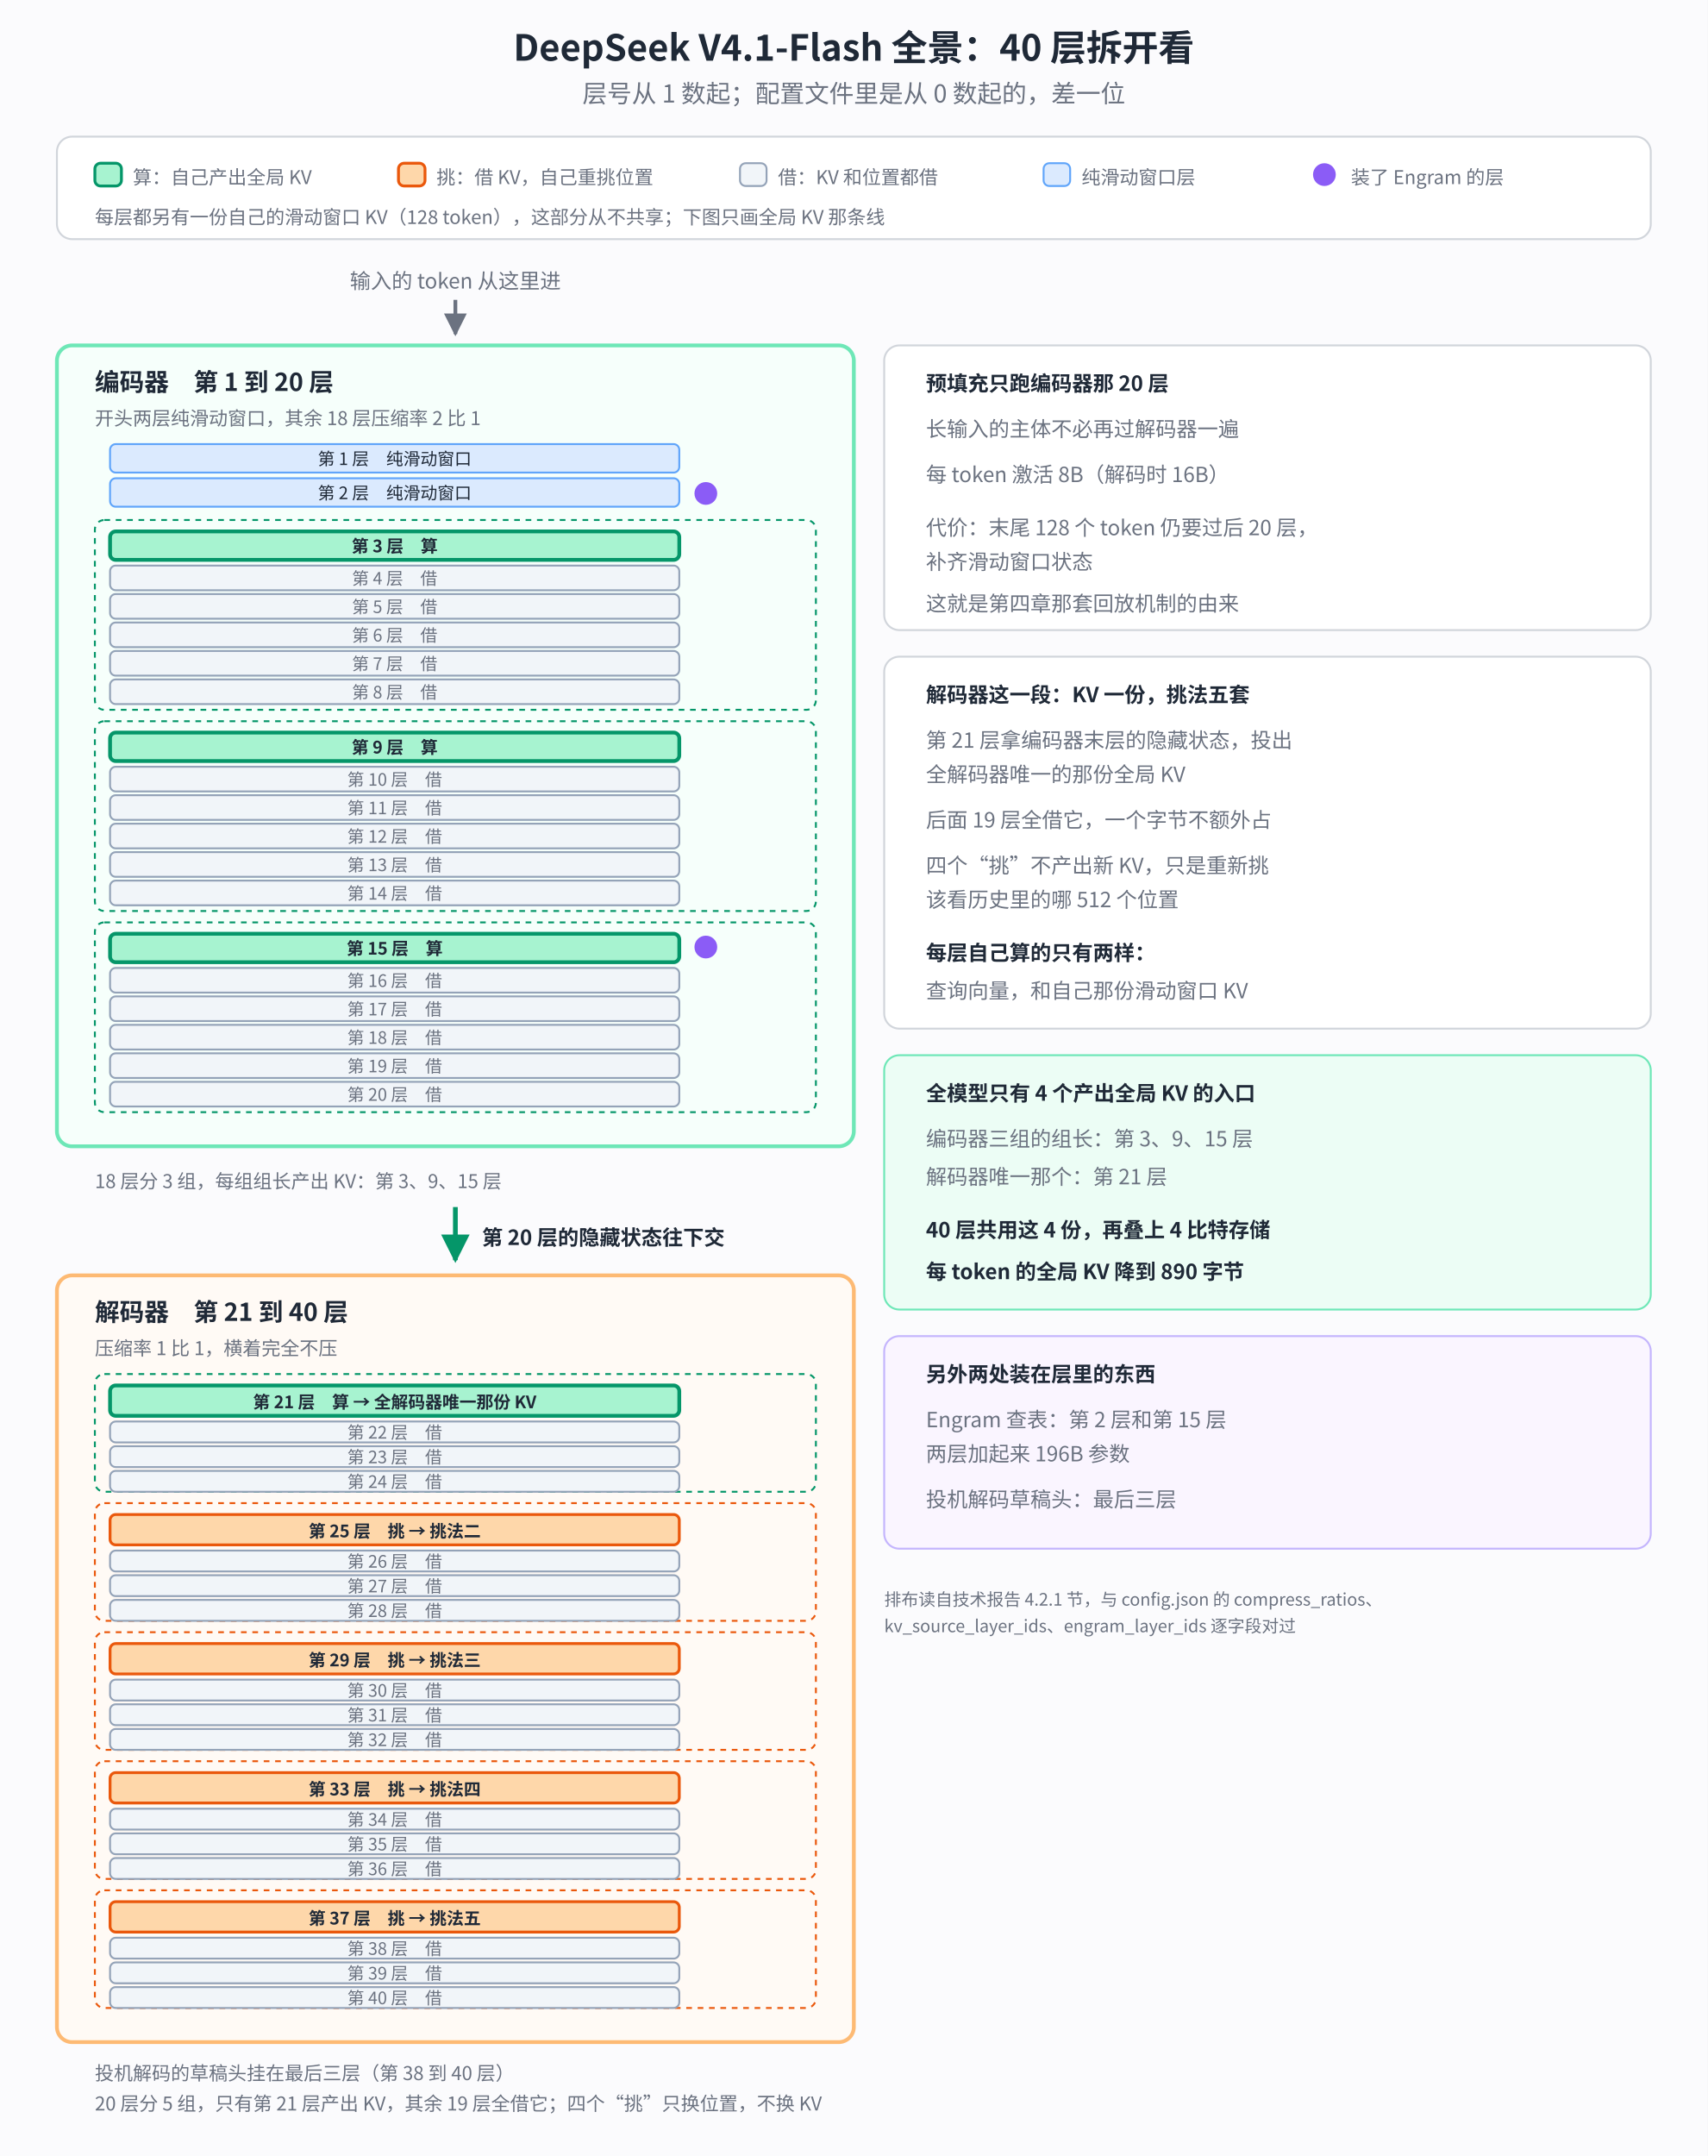
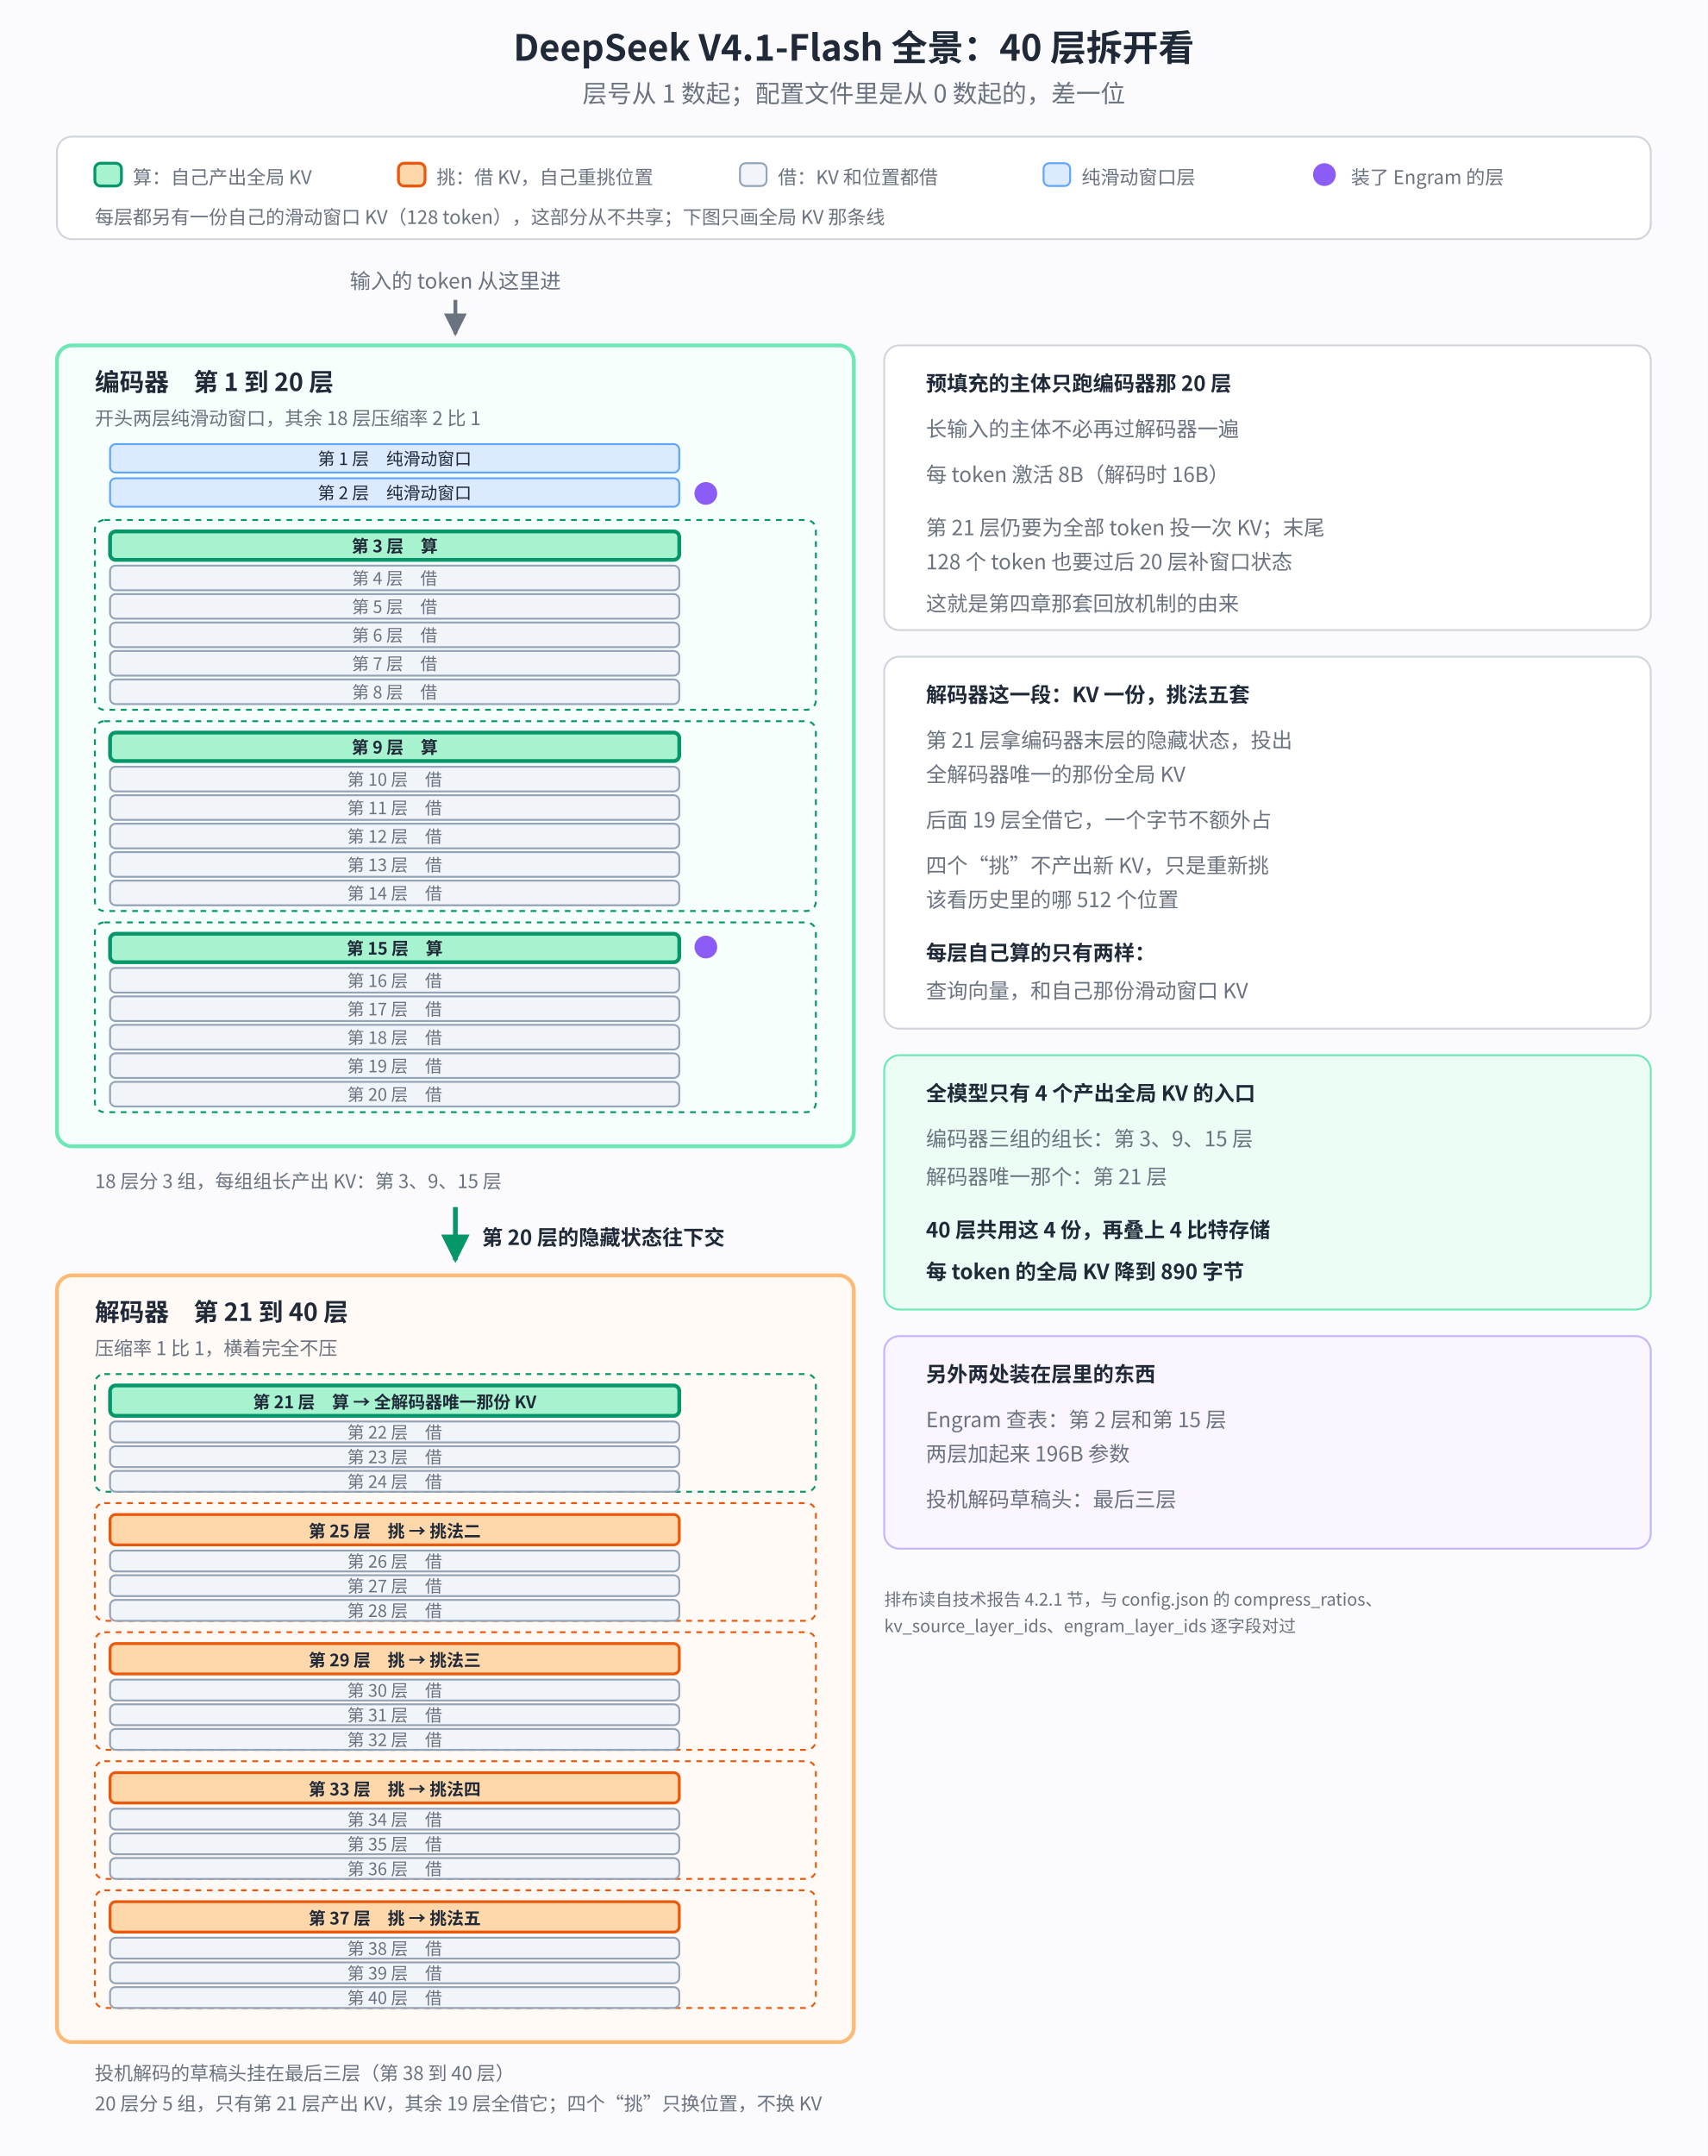
<svg xmlns="http://www.w3.org/2000/svg" viewBox="0 0 900 1136">
  <style>
    text { font-family: 'Noto Sans CJK SC', 'WenQuanYi Micro Hei', sans-serif; }
    .t { fill: #1f2937; }
    .dim { fill: #6b7280; }
    .lbl { font-size: 13px; }
    .sm { font-size: 11px; }
    .xs { font-size: 10px; }
    .tiny { font-size: 9px; }
  </style>
  <rect width="900" height="1136" fill="#fbfbfd" />
  <text x="450" y="32" text-anchor="middle" class="t" font-size="19" font-weight="bold">DeepSeek V4.1-Flash 全景：40 层拆开看</text>
  <text x="450" y="54" text-anchor="middle" class="dim lbl">层号从 1 数起；配置文件里是从 0 数起的，差一位</text>
  <rect x="30" y="72" width="840" height="54" rx="8" fill="#ffffff" stroke="#d1d5db" />
  <g transform="translate(50 86)">
    <rect x="0" y="0" width="14" height="12" rx="3" fill="#a7f3d0" stroke="#059669" stroke-width="1.5" />
    <text x="20" y="11" class="dim xs">算：自己产出全局 KV</text>
    <rect x="160" y="0" width="14" height="12" rx="3" fill="#fed7aa" stroke="#ea580c" stroke-width="1.5" />
    <text x="180" y="11" class="dim xs">挑：借 KV，自己重挑位置</text>
    <rect x="340" y="0" width="14" height="12" rx="3" fill="#f1f5f9" stroke="#94a3b8" />
    <text x="360" y="11" class="dim xs">借：KV 和位置都借</text>
    <rect x="500" y="0" width="14" height="12" rx="3" fill="#dbeafe" stroke="#60a5fa" />
    <text x="520" y="11" class="dim xs">纯滑动窗口层</text>
    <circle cx="648" cy="6" r="6" fill="#8b5cf6" />
    <text x="662" y="11" class="dim xs">装了 Engram 的层</text>
  </g>
  <text x="50" y="118" class="dim xs">每层都另有一份自己的滑动窗口 KV（128 token），这部分从不共享；下图只画全局 KV 那条线</text>
  <text x="240" y="152" text-anchor="middle" class="dim sm">输入的 token 从这里进</text>
  <path d="M240 158 V176" stroke="#6b7280" stroke-width="2" fill="none" marker-end="url(#ar2)" />
  <rect x="30" y="182" width="420" height="422" rx="8" fill="#f6fffb" stroke="#6ee7b7" stroke-width="2" />
  <text x="50" y="206" class="t lbl" font-weight="bold">编码器　第 1 到 20 层</text>
  <text x="50" y="224" class="dim xs">开头两层纯滑动窗口，其余 18 层压缩率 2 比 1</text>
  <g transform="translate(50 234)">
    <rect x="8" y="0" width="300" height="15" rx="3" fill="#dbeafe" stroke="#60a5fa" />
    <text x="158" y="11" text-anchor="middle" class="t tiny">第 1 层　纯滑动窗口</text>
    <rect x="8" y="18" width="300" height="15" rx="3" fill="#dbeafe" stroke="#60a5fa" />
    <text x="158" y="29" text-anchor="middle" class="t tiny">第 2 层　纯滑动窗口</text>
    <circle cx="322" cy="26" r="6" fill="#8b5cf6" />
    <rect x="0" y="40" width="380" height="100" rx="5" fill="none" stroke="#059669" stroke-dasharray="3 3" />
    <rect x="8" y="46" width="300" height="15" rx="3" fill="#a7f3d0" stroke="#059669" stroke-width="2" />
    <text x="158" y="57" text-anchor="middle" class="t tiny" font-weight="bold">第 3 层　算</text>
    <rect x="8" y="64" width="300" height="13" rx="3" fill="#f1f5f9" stroke="#94a3b8" />
    <text x="158" y="74" text-anchor="middle" class="dim tiny">第 4 层　借</text>
    <rect x="8" y="79" width="300" height="13" rx="3" fill="#f1f5f9" stroke="#94a3b8" />
    <text x="158" y="89" text-anchor="middle" class="dim tiny">第 5 层　借</text>
    <rect x="8" y="94" width="300" height="13" rx="3" fill="#f1f5f9" stroke="#94a3b8" />
    <text x="158" y="104" text-anchor="middle" class="dim tiny">第 6 层　借</text>
    <rect x="8" y="109" width="300" height="13" rx="3" fill="#f1f5f9" stroke="#94a3b8" />
    <text x="158" y="119" text-anchor="middle" class="dim tiny">第 7 层　借</text>
    <rect x="8" y="124" width="300" height="13" rx="3" fill="#f1f5f9" stroke="#94a3b8" />
    <text x="158" y="134" text-anchor="middle" class="dim tiny">第 8 层　借</text>
    <rect x="0" y="146" width="380" height="100" rx="5" fill="none" stroke="#059669" stroke-dasharray="3 3" />
    <rect x="8" y="152" width="300" height="15" rx="3" fill="#a7f3d0" stroke="#059669" stroke-width="2" />
    <text x="158" y="163" text-anchor="middle" class="t tiny" font-weight="bold">第 9 层　算</text>
    <rect x="8" y="170" width="300" height="13" rx="3" fill="#f1f5f9" stroke="#94a3b8" />
    <text x="158" y="180" text-anchor="middle" class="dim tiny">第 10 层　借</text>
    <rect x="8" y="185" width="300" height="13" rx="3" fill="#f1f5f9" stroke="#94a3b8" />
    <text x="158" y="195" text-anchor="middle" class="dim tiny">第 11 层　借</text>
    <rect x="8" y="200" width="300" height="13" rx="3" fill="#f1f5f9" stroke="#94a3b8" />
    <text x="158" y="210" text-anchor="middle" class="dim tiny">第 12 层　借</text>
    <rect x="8" y="215" width="300" height="13" rx="3" fill="#f1f5f9" stroke="#94a3b8" />
    <text x="158" y="225" text-anchor="middle" class="dim tiny">第 13 层　借</text>
    <rect x="8" y="230" width="300" height="13" rx="3" fill="#f1f5f9" stroke="#94a3b8" />
    <text x="158" y="240" text-anchor="middle" class="dim tiny">第 14 层　借</text>
    <rect x="0" y="252" width="380" height="100" rx="5" fill="none" stroke="#059669" stroke-dasharray="3 3" />
    <rect x="8" y="258" width="300" height="15" rx="3" fill="#a7f3d0" stroke="#059669" stroke-width="2" />
    <text x="158" y="269" text-anchor="middle" class="t tiny" font-weight="bold">第 15 层　算</text>
    <circle cx="322" cy="265" r="6" fill="#8b5cf6" />
    <rect x="8" y="276" width="300" height="13" rx="3" fill="#f1f5f9" stroke="#94a3b8" />
    <text x="158" y="286" text-anchor="middle" class="dim tiny">第 16 层　借</text>
    <rect x="8" y="291" width="300" height="13" rx="3" fill="#f1f5f9" stroke="#94a3b8" />
    <text x="158" y="301" text-anchor="middle" class="dim tiny">第 17 层　借</text>
    <rect x="8" y="306" width="300" height="13" rx="3" fill="#f1f5f9" stroke="#94a3b8" />
    <text x="158" y="316" text-anchor="middle" class="dim tiny">第 18 层　借</text>
    <rect x="8" y="321" width="300" height="13" rx="3" fill="#f1f5f9" stroke="#94a3b8" />
    <text x="158" y="331" text-anchor="middle" class="dim tiny">第 19 层　借</text>
    <rect x="8" y="336" width="300" height="13" rx="3" fill="#f1f5f9" stroke="#94a3b8" />
    <text x="158" y="346" text-anchor="middle" class="dim tiny">第 20 层　借</text>
  </g>
  <text x="50" y="626" class="dim xs">18 层分 3 组，每组组长产出 KV：第 3、9、15 层</text>
  <path d="M240 636 V664" stroke="#059669" stroke-width="2.5" fill="none" marker-end="url(#ar)" />
  <text x="254" y="656" class="t sm" font-weight="bold">第 20 层的隐藏状态往下交</text>
  <rect x="30" y="672" width="420" height="404" rx="8" fill="#fffaf5" stroke="#fdba74" stroke-width="2" />
  <text x="50" y="696" class="t lbl" font-weight="bold">解码器　第 21 到 40 层</text>
  <text x="50" y="714" class="dim xs">压缩率 1 比 1，横着完全不压</text>
  <g transform="translate(50 724)">
    <rect x="0" y="0" width="380" height="62" rx="5" fill="none" stroke="#059669" stroke-dasharray="3 3" />
    <rect x="8" y="6" width="300" height="16" rx="3" fill="#a7f3d0" stroke="#059669" stroke-width="2" />
    <text x="158" y="18" text-anchor="middle" class="t tiny" font-weight="bold">第 21 层　算 → 全解码器唯一那份 KV</text>
    <rect x="8" y="25" width="300" height="11" rx="3" fill="#f1f5f9" stroke="#94a3b8" />
    <text x="158" y="34" text-anchor="middle" class="dim tiny">第 22 层　借</text>
    <rect x="8" y="38" width="300" height="11" rx="3" fill="#f1f5f9" stroke="#94a3b8" />
    <text x="158" y="47" text-anchor="middle" class="dim tiny">第 23 层　借</text>
    <rect x="8" y="51" width="300" height="11" rx="3" fill="#f1f5f9" stroke="#94a3b8" />
    <text x="158" y="60" text-anchor="middle" class="dim tiny">第 24 层　借</text>
    <rect x="0" y="68" width="380" height="62" rx="5" fill="none" stroke="#ea580c" stroke-dasharray="3 3" />
    <rect x="8" y="74" width="300" height="16" rx="3" fill="#fed7aa" stroke="#ea580c" stroke-width="1.5" />
    <text x="158" y="86" text-anchor="middle" class="t tiny" font-weight="bold">第 25 层　挑 → 挑法二</text>
    <rect x="8" y="93" width="300" height="11" rx="3" fill="#f1f5f9" stroke="#94a3b8" />
    <text x="158" y="102" text-anchor="middle" class="dim tiny">第 26 层　借</text>
    <rect x="8" y="106" width="300" height="11" rx="3" fill="#f1f5f9" stroke="#94a3b8" />
    <text x="158" y="115" text-anchor="middle" class="dim tiny">第 27 层　借</text>
    <rect x="8" y="119" width="300" height="11" rx="3" fill="#f1f5f9" stroke="#94a3b8" />
    <text x="158" y="128" text-anchor="middle" class="dim tiny">第 28 层　借</text>
    <rect x="0" y="136" width="380" height="62" rx="5" fill="none" stroke="#ea580c" stroke-dasharray="3 3" />
    <rect x="8" y="142" width="300" height="16" rx="3" fill="#fed7aa" stroke="#ea580c" stroke-width="1.5" />
    <text x="158" y="154" text-anchor="middle" class="t tiny" font-weight="bold">第 29 层　挑 → 挑法三</text>
    <rect x="8" y="161" width="300" height="11" rx="3" fill="#f1f5f9" stroke="#94a3b8" />
    <text x="158" y="170" text-anchor="middle" class="dim tiny">第 30 层　借</text>
    <rect x="8" y="174" width="300" height="11" rx="3" fill="#f1f5f9" stroke="#94a3b8" />
    <text x="158" y="183" text-anchor="middle" class="dim tiny">第 31 层　借</text>
    <rect x="8" y="187" width="300" height="11" rx="3" fill="#f1f5f9" stroke="#94a3b8" />
    <text x="158" y="196" text-anchor="middle" class="dim tiny">第 32 层　借</text>
    <rect x="0" y="204" width="380" height="62" rx="5" fill="none" stroke="#ea580c" stroke-dasharray="3 3" />
    <rect x="8" y="210" width="300" height="16" rx="3" fill="#fed7aa" stroke="#ea580c" stroke-width="1.5" />
    <text x="158" y="222" text-anchor="middle" class="t tiny" font-weight="bold">第 33 层　挑 → 挑法四</text>
    <rect x="8" y="229" width="300" height="11" rx="3" fill="#f1f5f9" stroke="#94a3b8" />
    <text x="158" y="238" text-anchor="middle" class="dim tiny">第 34 层　借</text>
    <rect x="8" y="242" width="300" height="11" rx="3" fill="#f1f5f9" stroke="#94a3b8" />
    <text x="158" y="251" text-anchor="middle" class="dim tiny">第 35 层　借</text>
    <rect x="8" y="255" width="300" height="11" rx="3" fill="#f1f5f9" stroke="#94a3b8" />
    <text x="158" y="264" text-anchor="middle" class="dim tiny">第 36 层　借</text>
    <rect x="0" y="272" width="380" height="62" rx="5" fill="none" stroke="#ea580c" stroke-dasharray="3 3" />
    <rect x="8" y="278" width="300" height="16" rx="3" fill="#fed7aa" stroke="#ea580c" stroke-width="1.5" />
    <text x="158" y="290" text-anchor="middle" class="t tiny" font-weight="bold">第 37 层　挑 → 挑法五</text>
    <rect x="8" y="297" width="300" height="11" rx="3" fill="#f1f5f9" stroke="#94a3b8" />
    <text x="158" y="306" text-anchor="middle" class="dim tiny">第 38 层　借</text>
    <rect x="8" y="310" width="300" height="11" rx="3" fill="#f1f5f9" stroke="#94a3b8" />
    <text x="158" y="319" text-anchor="middle" class="dim tiny">第 39 层　借</text>
    <rect x="8" y="323" width="300" height="11" rx="3" fill="#f1f5f9" stroke="#94a3b8" />
    <text x="158" y="332" text-anchor="middle" class="dim tiny">第 40 层　借</text>
  </g>
  <text x="50" y="1096" class="dim xs">投机解码的草稿头挂在最后三层（第 38 到 40 层）</text>
  <text x="50" y="1112" class="dim xs">20 层分 5 组，只有第 21 层产出 KV，其余 19 层全借它；四个“挑”只换位置，不换 KV</text>
  <rect x="466" y="182" width="404" height="150" rx="8" fill="#ffffff" stroke="#d1d5db" />
-   <text x="488" y="206" class="t sm" font-weight="bold">预填充只跑编码器那 20 层</text>
+   <text x="488" y="206" class="t sm" font-weight="bold">预填充的主体只跑编码器那 20 层</text>
  <text x="488" y="230" class="dim sm">长输入的主体不必再过解码器一遍</text>
  <text x="488" y="254" class="dim sm">每 token 激活 8B（解码时 16B）</text>
-   <text x="488" y="282" class="dim sm">代价：末尾 128 个 token 仍要过后 20 层，</text>
-   <text x="488" y="300" class="dim sm">补齐滑动窗口状态</text>
+   <text x="488" y="282" class="dim sm">第 21 层仍要为全部 token 投一次 KV；末尾</text>
+   <text x="488" y="300" class="dim sm">128 个 token 也要过后 20 层补窗口状态</text>
  <text x="488" y="322" class="dim sm">这就是第四章那套回放机制的由来</text>
  <rect x="466" y="346" width="404" height="196" rx="8" fill="#ffffff" stroke="#d1d5db" />
  <text x="488" y="370" class="t sm" font-weight="bold">解码器这一段：KV 一份，挑法五套</text>
  <text x="488" y="394" class="dim sm">第 21 层拿编码器末层的隐藏状态，投出</text>
  <text x="488" y="412" class="dim sm">全解码器唯一的那份全局 KV</text>
  <text x="488" y="436" class="dim sm">后面 19 层全借它，一个字节不额外占</text>
  <text x="488" y="460" class="dim sm">四个“挑”不产出新 KV，只是重新挑</text>
  <text x="488" y="478" class="dim sm">该看历史里的哪 512 个位置</text>
  <text x="488" y="506" class="t sm" font-weight="bold">每层自己算的只有两样：</text>
  <text x="488" y="526" class="dim sm">查询向量，和自己那份滑动窗口 KV</text>
  <rect x="466" y="556" width="404" height="134" rx="8" fill="#ecfdf5" stroke="#6ee7b7" />
  <text x="488" y="580" class="t sm" font-weight="bold">全模型只有 4 个产出全局 KV 的入口</text>
  <text x="488" y="604" class="dim sm">编码器三组的组长：第 3、9、15 层</text>
  <text x="488" y="624" class="dim sm">解码器唯一那个：第 21 层</text>
  <text x="488" y="652" class="t sm" font-weight="bold">40 层共用这 4 份，再叠上 4 比特存储</text>
  <text x="488" y="674" class="t sm" font-weight="bold">每 token 的全局 KV 降到 890 字节</text>
  <rect x="466" y="704" width="404" height="112" rx="8" fill="#faf5ff" stroke="#c4b5fd" />
  <text x="488" y="728" class="t sm" font-weight="bold">另外两处装在层里的东西</text>
  <text x="488" y="752" class="dim sm">Engram 查表：第 2 层和第 15 层</text>
  <text x="488" y="770" class="dim sm">两层加起来 196B 参数</text>
  <text x="488" y="794" class="dim sm">投机解码草稿头：最后三层</text>
  <text x="466" y="846" class="dim tiny">排布读自技术报告 4.2.1 节，与 config.json 的 compress_ratios、</text>
  <text x="466" y="860" class="dim tiny">kv_source_layer_ids、engram_layer_ids 逐字段对过</text>
  <defs>
    <marker id="ar" viewBox="0 0 10 10" refX="9" refY="5" markerWidth="6" markerHeight="6" orient="auto">
      <path d="M0 0 L10 5 L0 10 z" fill="#059669" />
    </marker>
    <marker id="ar2" viewBox="0 0 10 10" refX="9" refY="5" markerWidth="6" markerHeight="6" orient="auto">
      <path d="M0 0 L10 5 L0 10 z" fill="#6b7280" />
    </marker>
  </defs>
</svg>
